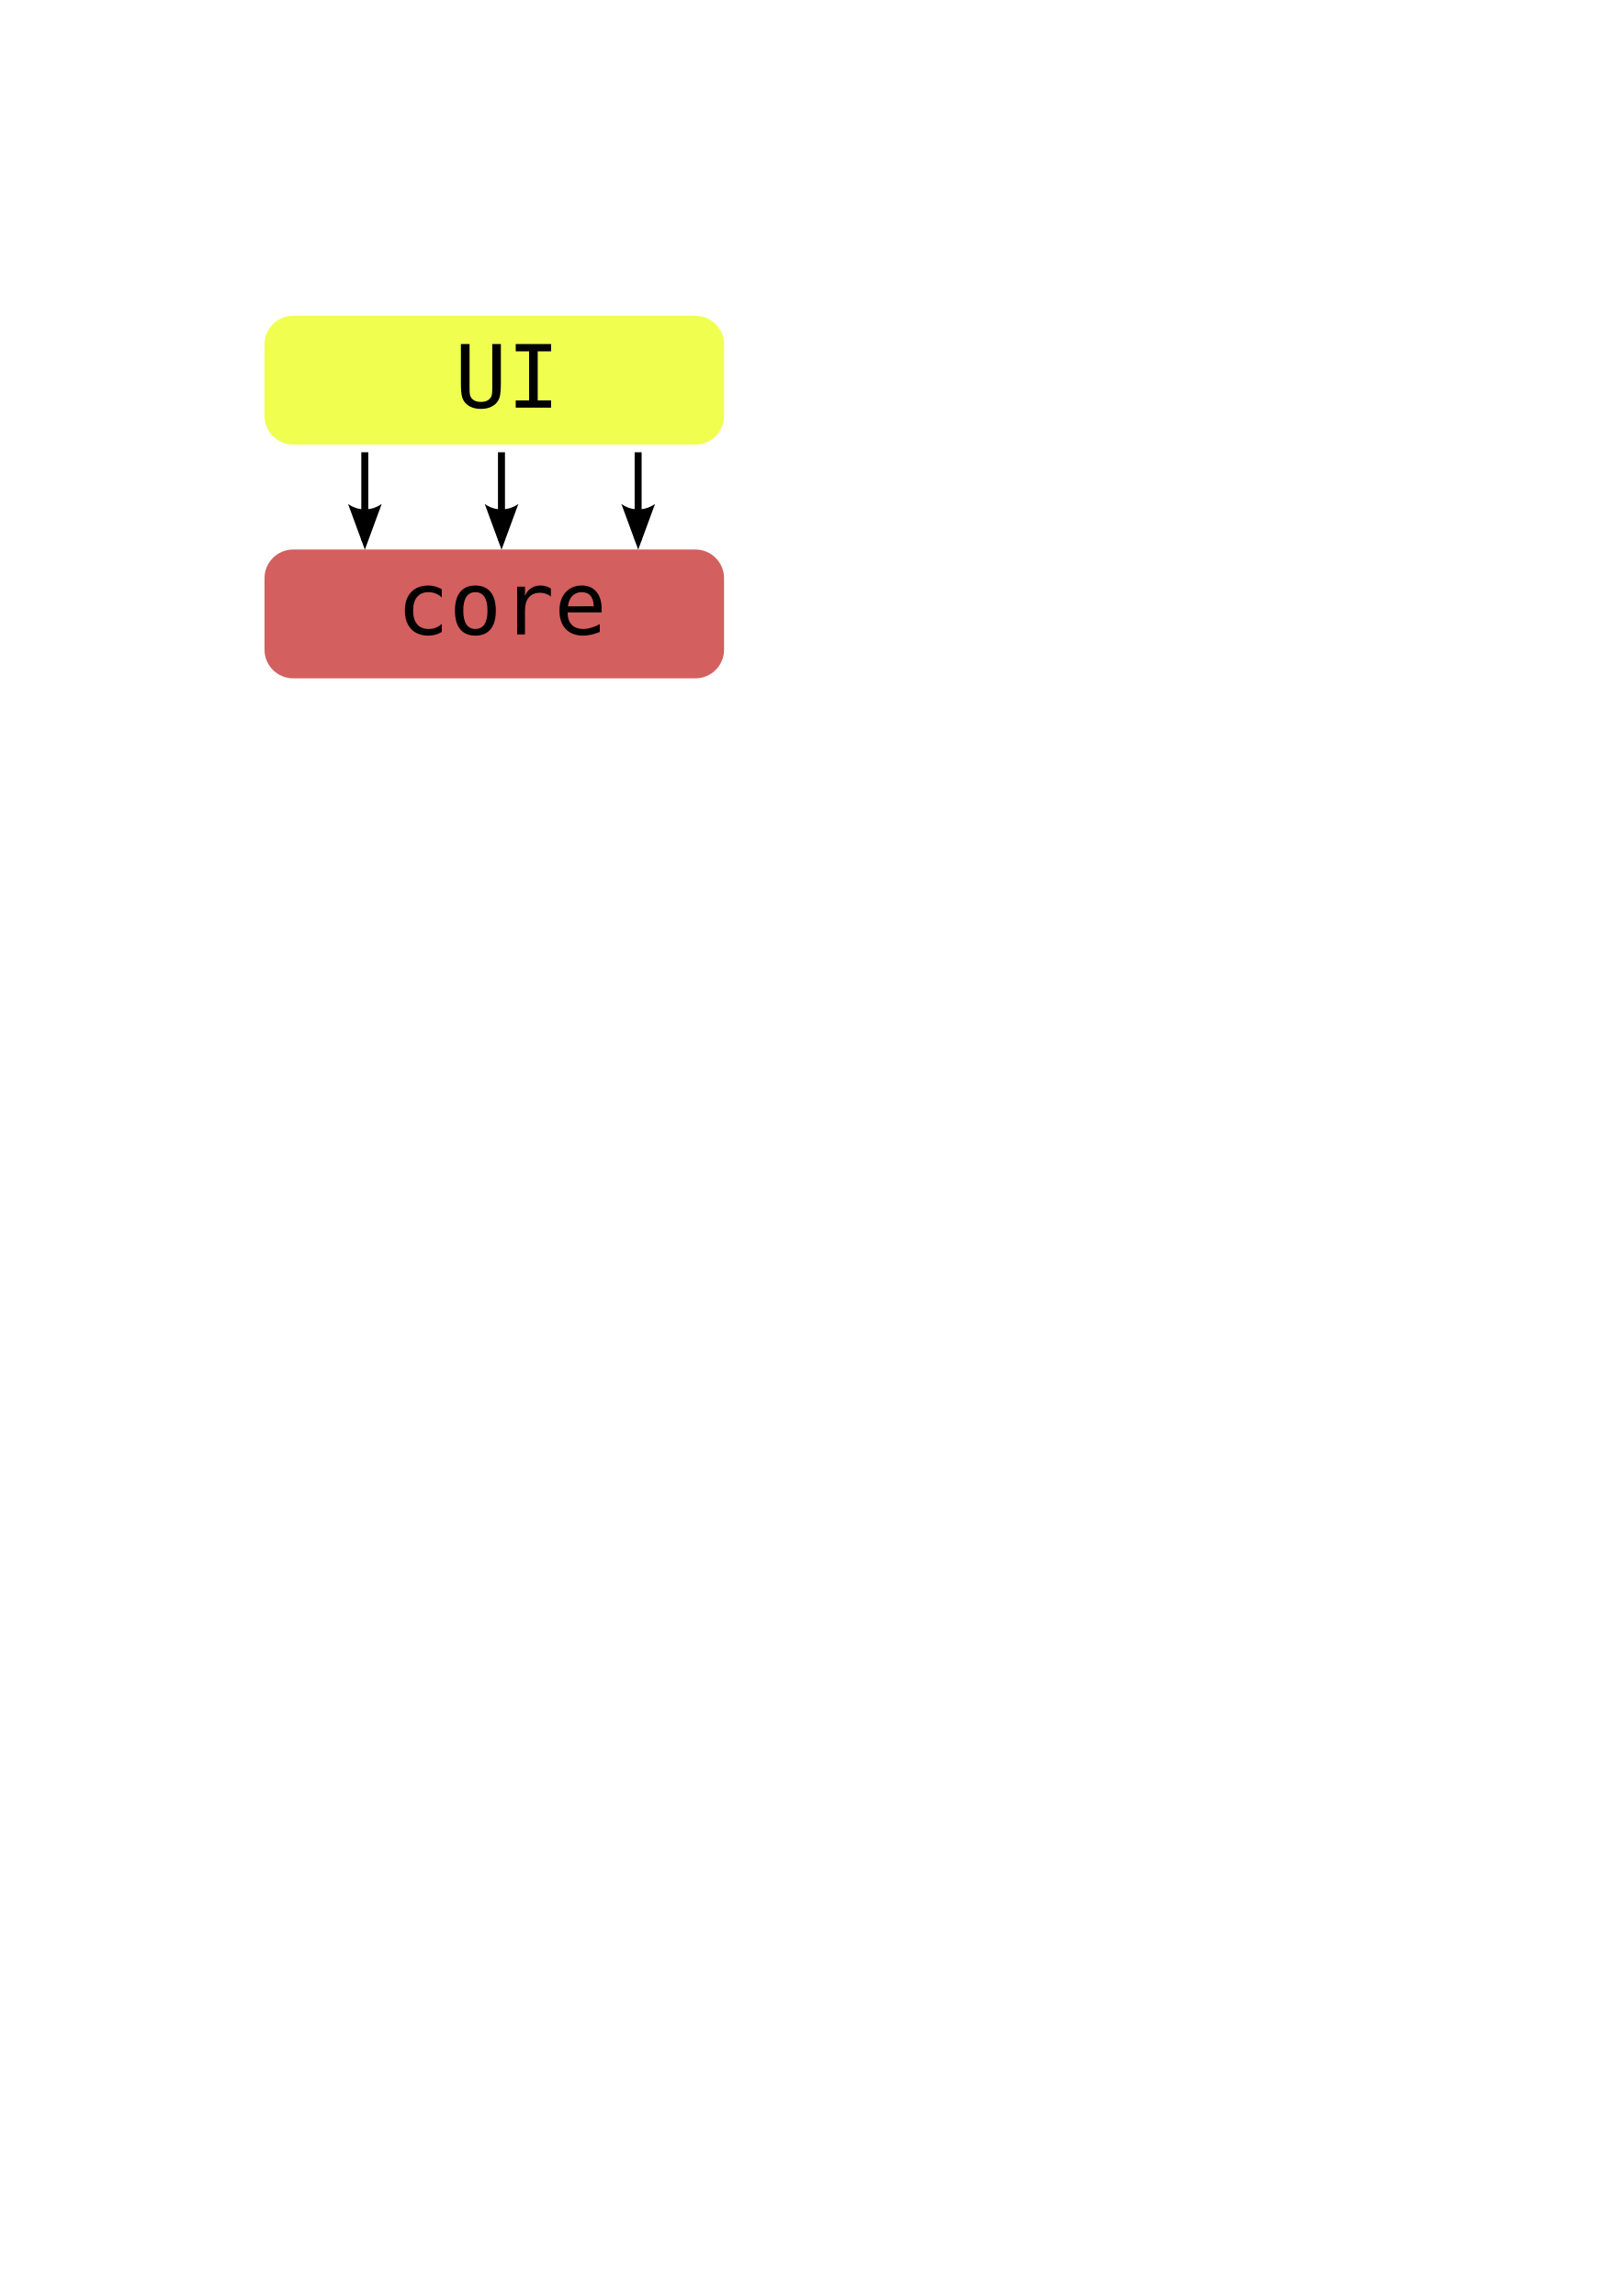
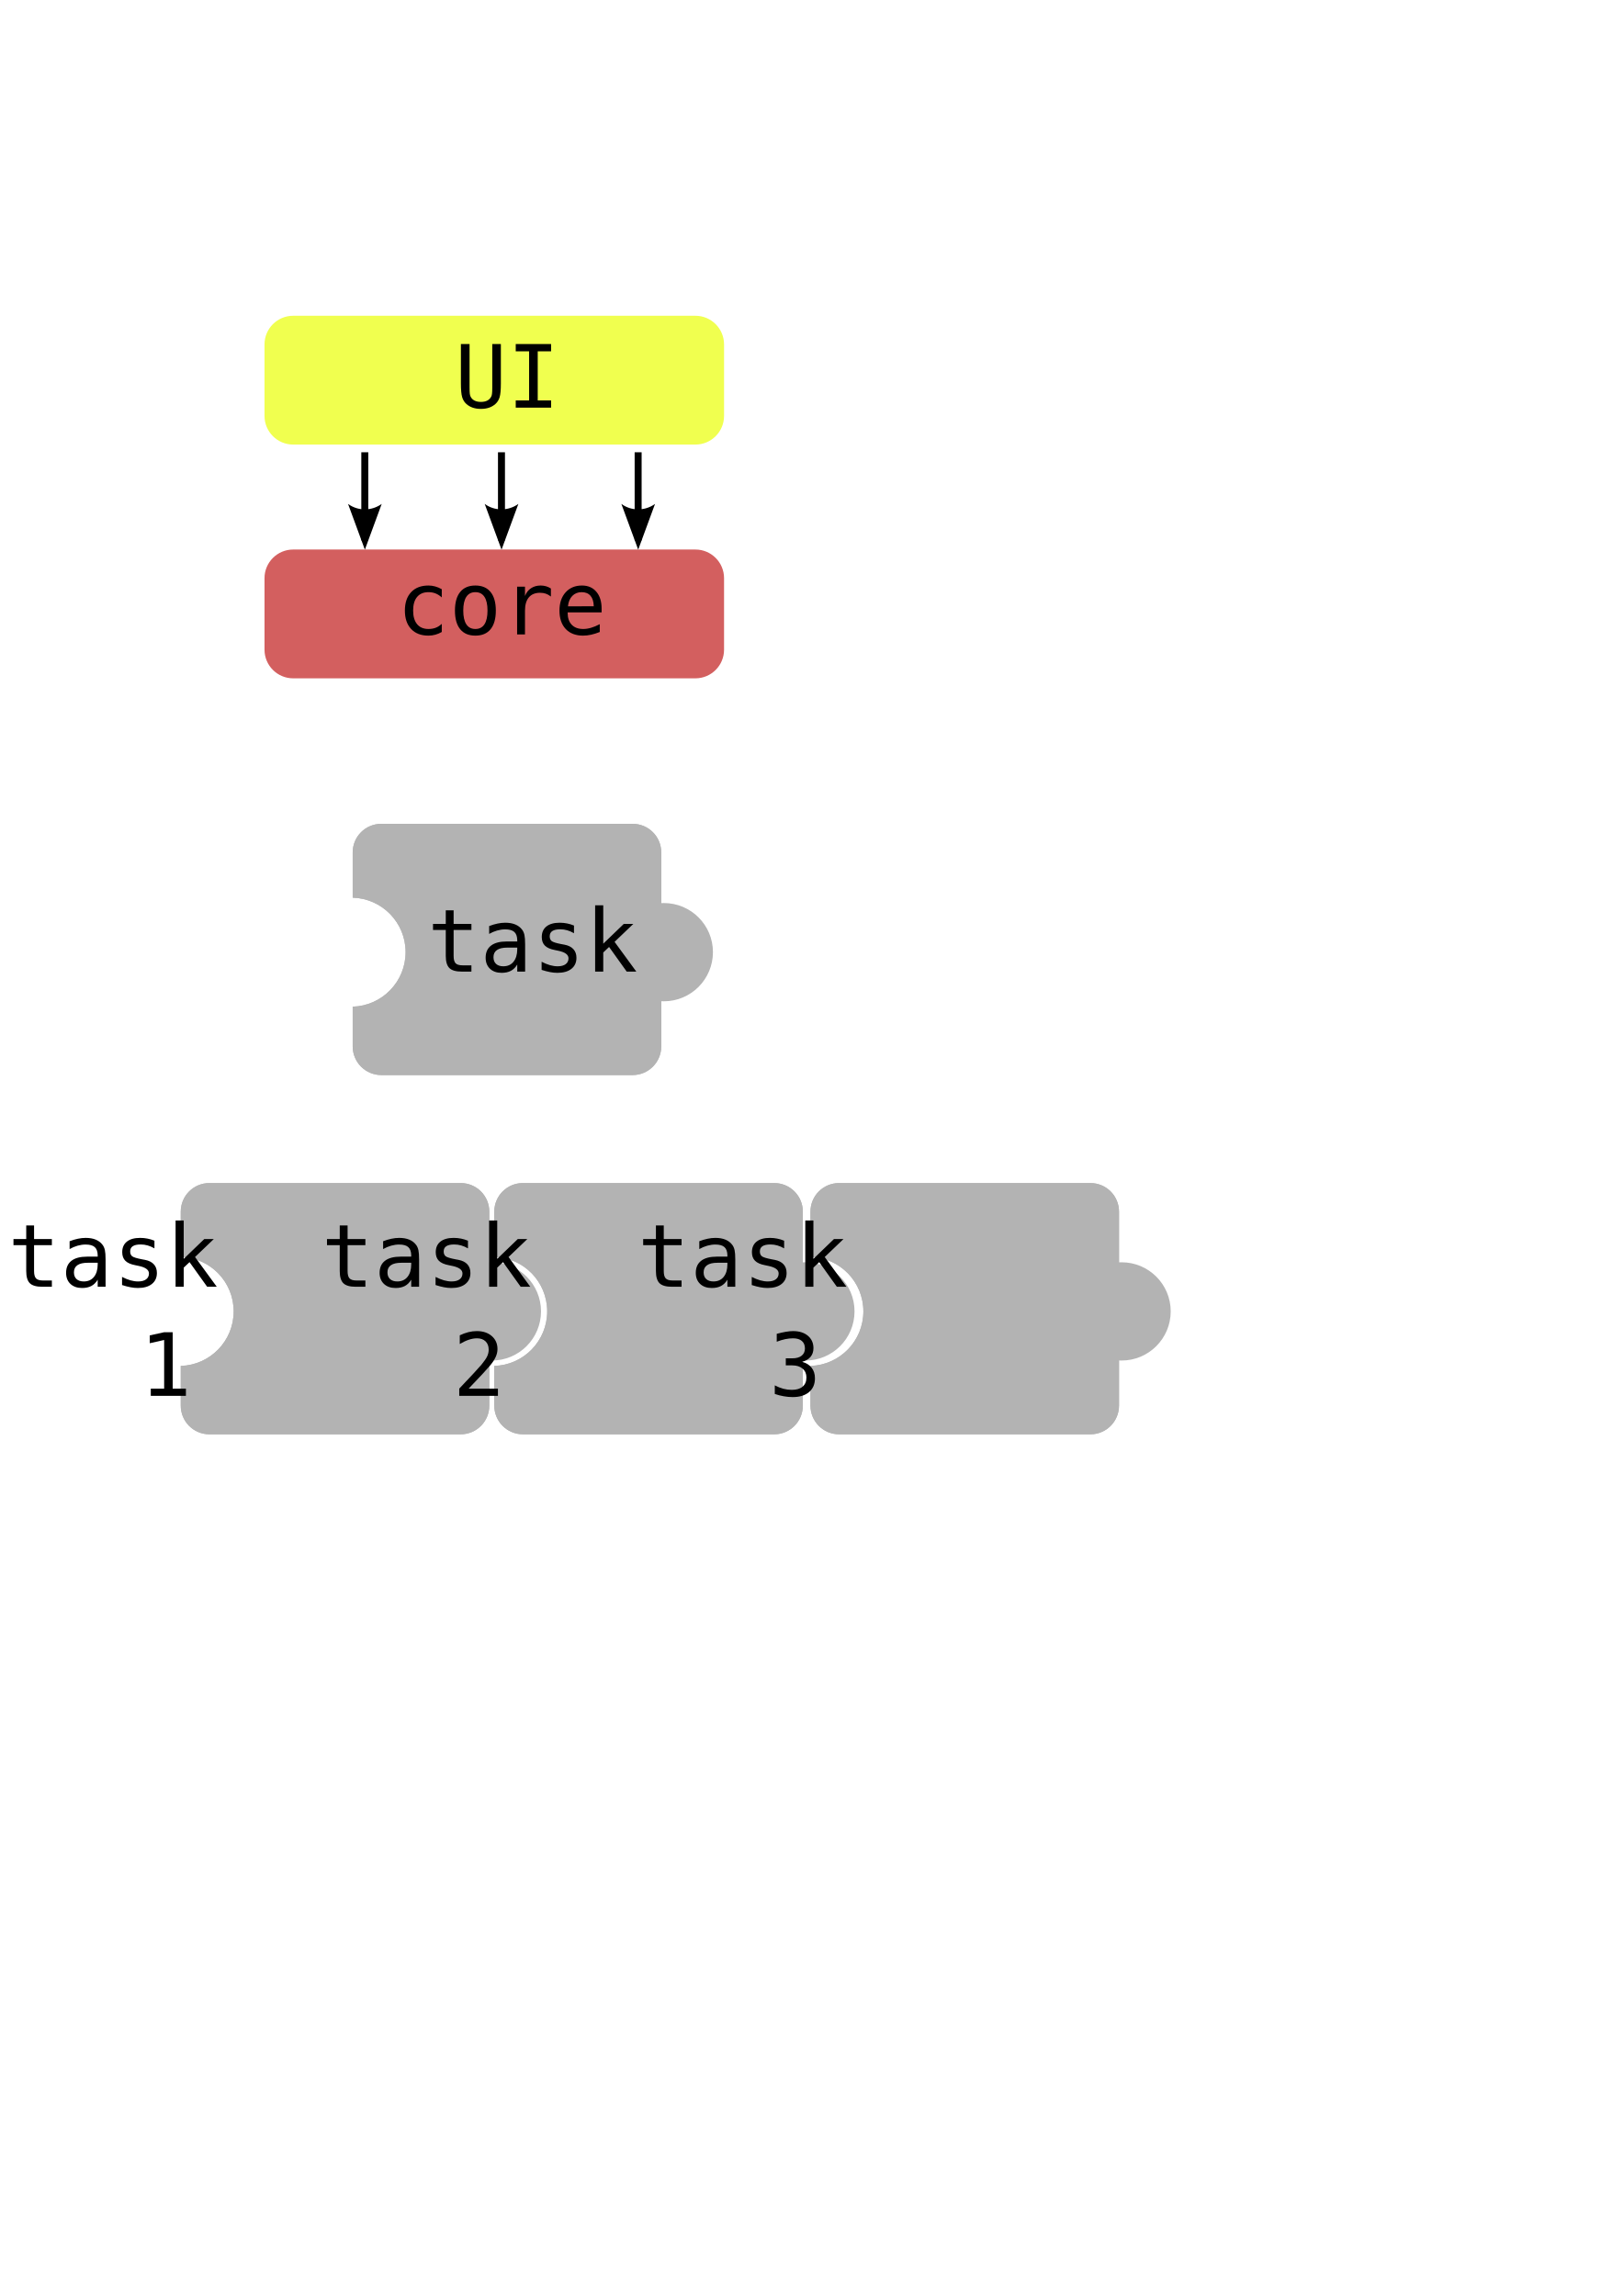
<svg xmlns="http://www.w3.org/2000/svg" width="744.094" height="1052.362" id="svg2" version="1.1">
  <defs id="defs4">
    <marker orient="auto" refY="0.0" refX="0.0" id="Arrow2Mend" style="overflow:visible;">
      <path id="path3802" style="fill-rule:evenodd;stroke-width:0.625;stroke-linejoin:round;" d="M 8.719,4.034 L -2.207,0.016 L 8.719,-4.002 C 6.973,-1.63 6.983,1.616 8.719,4.034 z " transform="scale(0.6) rotate(180) translate(0,0)" />
    </marker>
    <marker orient="auto" refY="0.0" refX="0.0" id="Arrow1Mend" style="overflow:visible;">
      <path id="path3784" d="M 0.0,0.0 L 5.0,-5.0 L -12.5,0.0 L 5.0,5.0 L 0.0,0.0 z " style="fill-rule:evenodd;stroke:#000000;stroke-width:1.0pt;" transform="scale(0.4) rotate(180) translate(10,0)" />
    </marker>
  </defs>
  <g id="layer1">
-     <rect style="fill:#d35f5f;fill-opacity:1;stroke:none" id="rect2985" width="210.595" height="59.037" x="121.218" y="251.873" rx="13.132" ry="13.132" />
-     <text xml:space="preserve" style="font-size:40px;font-style:normal;font-variant:normal;font-weight:normal;font-stretch:normal;text-align:start;line-height:125%;letter-spacing:0px;word-spacing:0px;text-anchor:start;fill:#000000;fill-opacity:1;stroke:none;font-family:Consolas;-inkscape-font-specification:Consolas" x="181.735" y="290.779" id="text3761">
-       <tspan id="tspan3763" x="181.735" y="290.779">core</tspan>
-     </text>
-     <rect ry="13.132" rx="13.132" y="144.73" x="121.218" height="59.037" width="210.595" id="rect3765" style="fill:#f0ff4f;fill-opacity:1;stroke:none" />
-     <text xml:space="preserve" style="font-size:40px;font-style:normal;font-variant:normal;font-weight:normal;font-stretch:normal;text-align:start;line-height:125%;letter-spacing:0px;word-spacing:0px;text-anchor:start;fill:#000000;fill-opacity:1;stroke:none;font-family:Consolas;-inkscape-font-specification:Consolas" x="208.345" y="186.856" id="text3757">
-       <tspan id="tspan3759" x="208.345" y="186.856">UI</tspan>
-     </text>
-     <path style="fill:none;stroke:#000000;stroke-width:3.2;stroke-linecap:butt;stroke-linejoin:miter;stroke-miterlimit:4;stroke-opacity:1;stroke-dasharray:none;marker-end:url(#Arrow2Mend)" d="m 167.18,207.298 0,40.406" id="path3769" />
-     <path style="fill:none;stroke:#000000;stroke-width:3.2;stroke-linecap:butt;stroke-linejoin:miter;stroke-miterlimit:4;stroke-opacity:1;stroke-dasharray:none;marker-end:url(#Arrow2Mend)" d="m 229.81,207.298 0,40.406" id="path4217" />
-     <path id="path4221" d="m 292.439,207.298 0,40.406" style="fill:none;stroke:#000000;stroke-width:3.2;stroke-linecap:butt;stroke-linejoin:miter;stroke-miterlimit:4;stroke-opacity:1;stroke-dasharray:none;marker-end:url(#Arrow2Mend)" />
+     <g id="g4549">
+       <rect ry="13.132" rx="13.132" y="251.873" x="121.218" height="59.037" width="210.595" id="rect2985" style="fill:#d35f5f;fill-opacity:1;stroke:none" />
+       <text id="text3761" y="290.779" x="181.735" style="font-size:40px;font-style:normal;font-variant:normal;font-weight:normal;font-stretch:normal;text-align:start;line-height:125%;letter-spacing:0px;word-spacing:0px;text-anchor:start;fill:#000000;fill-opacity:1;stroke:none;font-family:Consolas;-inkscape-font-specification:Consolas" xml:space="preserve">
+         <tspan y="290.779" x="181.735" id="tspan3763">core</tspan>
+       </text>
+       <rect style="fill:#f0ff4f;fill-opacity:1;stroke:none" id="rect3765" width="210.595" height="59.037" x="121.218" y="144.73" rx="13.132" ry="13.132" />
+       <text id="text3757" y="186.856" x="208.345" style="font-size:40px;font-style:normal;font-variant:normal;font-weight:normal;font-stretch:normal;text-align:start;line-height:125%;letter-spacing:0px;word-spacing:0px;text-anchor:start;fill:#000000;fill-opacity:1;stroke:none;font-family:Consolas;-inkscape-font-specification:Consolas" xml:space="preserve">
+         <tspan y="186.856" x="208.345" id="tspan3759">UI</tspan>
+       </text>
+       <path id="path3769" d="m 167.18,207.298 0,40.406" style="fill:none;stroke:#000000;stroke-width:3.2;stroke-linecap:butt;stroke-linejoin:miter;stroke-miterlimit:4;stroke-opacity:1;stroke-dasharray:none;marker-end:url(#Arrow2Mend)" />
+       <path id="path4217" d="m 229.81,207.298 0,40.406" style="fill:none;stroke:#000000;stroke-width:3.2;stroke-linecap:butt;stroke-linejoin:miter;stroke-miterlimit:4;stroke-opacity:1;stroke-dasharray:none;marker-end:url(#Arrow2Mend)" />
+       <path style="fill:none;stroke:#000000;stroke-width:3.2;stroke-linecap:butt;stroke-linejoin:miter;stroke-miterlimit:4;stroke-opacity:1;stroke-dasharray:none;marker-end:url(#Arrow2Mend)" d="m 292.439,207.298 0,40.406" id="path4221" />
+     </g>
+     <g id="g4560">
+       <path id="rect4447" d="M 174.75 377.594 C 167.475 377.594 161.625 383.444 161.625 390.719 L 161.625 411.438 C 175.083 411.837 185.875 422.851 185.875 436.406 C 185.875 449.962 175.084 461.007 161.625 461.406 L 161.625 479.594 C 161.625 486.869 167.475 492.75 174.75 492.75 L 289.906 492.75 C 297.181 492.75 303.031 486.869 303.031 479.594 L 303.031 390.719 C 303.031 383.444 297.181 377.594 289.906 377.594 L 174.75 377.594 z " style="fill:#b3b3b3;fill-opacity:1;stroke:none" />
+       <path id="path4451" d="M 174.75 377.594 C 167.475 377.594 161.625 383.444 161.625 390.719 L 161.625 411.438 C 175.083 411.837 185.875 422.851 185.875 436.406 C 185.875 449.962 175.084 461.007 161.625 461.406 L 161.625 479.594 C 161.625 486.869 167.475 492.75 174.75 492.75 L 289.906 492.75 C 297.181 492.75 303.031 486.869 303.031 479.594 L 303.031 458.906 C 303.425 458.927 303.82 458.938 304.219 458.938 C 316.646 458.938 326.719 448.833 326.719 436.406 C 326.719 423.979 316.646 413.906 304.219 413.906 C 303.82 413.906 303.425 413.917 303.031 413.938 L 303.031 390.719 C 303.031 383.444 297.181 377.594 289.906 377.594 L 174.75 377.594 z " style="fill:#b3b3b3;fill-opacity:1;stroke:none" />
+       <text xml:space="preserve" style="font-size:40px;font-style:normal;font-variant:normal;font-weight:normal;font-stretch:normal;text-align:start;line-height:125%;letter-spacing:0px;word-spacing:0px;text-anchor:start;fill:#000000;fill-opacity:1;stroke:none;font-family:Consolas;-inkscape-font-specification:Consolas" x="195.877" y="445.332" id="text4481">
+         <tspan id="tspan4483" x="195.877" y="445.332">task</tspan>
+       </text>
+     </g>
+     <g id="g4566">
+       <path style="fill:#b3b3b3;fill-opacity:1;stroke:none" d="m 95.958,542.249 c -7.275,0 -13.125,5.85 -13.125,13.125 l 0,20.719 c 13.458,0.399 24.25,11.414 24.25,24.969 0,13.555 -10.791,24.601 -24.25,25 l 0,18.188 c 0,7.275 5.85,13.156 13.125,13.156 l 115.156,0 c 7.275,0 13.125,-5.881 13.125,-13.156 l 0,-88.875 c 0,-7.275 -5.85,-13.125 -13.125,-13.125 l -115.156,0 z" id="path4485" />
+       <path style="fill:#b3b3b3;fill-opacity:1;stroke:none" d="m 95.958,542.249 c -7.275,0 -13.125,5.85 -13.125,13.125 l 0,20.719 c 13.458,0.399 24.25,11.414 24.25,24.969 0,13.555 -10.791,24.601 -24.25,25 l 0,18.188 c 0,7.275 5.85,13.156 13.125,13.156 l 115.156,0 c 7.275,0 13.125,-5.881 13.125,-13.156 l 0,-20.688 c 0.394,0.021 0.789,0.031 1.188,0.031 12.427,0 22.5,-10.104 22.5,-22.531 0,-12.427 -10.073,-22.5 -22.5,-22.5 -0.399,0 -0.794,0.011 -1.188,0.031 l 0,-23.219 c 0,-7.275 -5.85,-13.125 -13.125,-13.125 l -115.156,0 z" id="path4487" />
+       <text id="text4489" y="589.784" x="160.147" style="font-size:40px;font-style:normal;font-variant:normal;font-weight:normal;font-stretch:normal;text-align:start;line-height:125%;letter-spacing:0px;word-spacing:0px;text-anchor:start;fill:#000000;fill-opacity:1;stroke:none;font-family:Consolas;-inkscape-font-specification:Consolas" xml:space="preserve">
+         <tspan style="text-align:center;text-anchor:middle" y="589.784" x="160.147" id="tspan4491">task</tspan>
+         <tspan style="text-align:center;text-anchor:middle" id="tspan4517" y="639.784" x="160.147">1</tspan>
+       </text>
+       <path id="path4519" d="m 239.634,542.249 c -7.275,0 -13.125,5.85 -13.125,13.125 l 0,20.719 c 13.458,0.399 24.25,11.414 24.25,24.969 0,13.555 -10.791,24.601 -24.25,25 l 0,18.188 c 0,7.275 5.85,13.156 13.125,13.156 l 115.156,0 c 7.275,0 13.125,-5.881 13.125,-13.156 l 0,-88.875 c 0,-7.275 -5.85,-13.125 -13.125,-13.125 l -115.156,0 z" style="fill:#b3b3b3;fill-opacity:1;stroke:none" />
+       <path id="path4521" d="m 239.634,542.249 c -7.275,0 -13.125,5.85 -13.125,13.125 l 0,20.719 c 13.458,0.399 24.25,11.414 24.25,24.969 0,13.555 -10.791,24.601 -24.25,25 l 0,18.188 c 0,7.275 5.85,13.156 13.125,13.156 l 115.156,0 c 7.275,0 13.125,-5.881 13.125,-13.156 l 0,-20.688 c 0.394,0.021 0.789,0.031 1.188,0.031 12.427,0 22.5,-10.104 22.5,-22.531 0,-12.427 -10.073,-22.5 -22.5,-22.5 -0.399,0 -0.794,0.011 -1.188,0.031 l 0,-23.219 c 0,-7.275 -5.85,-13.125 -13.125,-13.125 l -115.156,0 z" style="fill:#b3b3b3;fill-opacity:1;stroke:none" />
+       <text xml:space="preserve" style="font-size:40px;font-style:normal;font-variant:normal;font-weight:normal;font-stretch:normal;text-align:start;line-height:125%;letter-spacing:0px;word-spacing:0px;text-anchor:start;fill:#000000;fill-opacity:1;stroke:none;font-family:Consolas;-inkscape-font-specification:Consolas" x="303.823" y="589.784" id="text4523">
+         <tspan id="tspan4525" x="303.823" y="589.784" style="text-align:center;text-anchor:middle">task</tspan>
+         <tspan x="303.823" y="639.784" id="tspan4527" style="text-align:center;text-anchor:middle">2</tspan>
+       </text>
+       <path id="path4529" d="m 384.53,542.249 c -7.275,0 -13.125,5.85 -13.125,13.125 l 0,20.719 c 13.458,0.399 24.25,11.414 24.25,24.969 0,13.555 -10.791,24.601 -24.25,25 l 0,18.188 c 0,7.275 5.85,13.156 13.125,13.156 l 115.156,0 c 7.275,0 13.125,-5.881 13.125,-13.156 l 0,-88.875 c 0,-7.275 -5.85,-13.125 -13.125,-13.125 l -115.156,0 z" style="fill:#b3b3b3;fill-opacity:1;stroke:none" />
+       <path id="path4531" d="m 384.53,542.249 c -7.275,0 -13.125,5.85 -13.125,13.125 l 0,20.719 c 13.458,0.399 24.25,11.414 24.25,24.969 0,13.555 -10.791,24.601 -24.25,25 l 0,18.188 c 0,7.275 5.85,13.156 13.125,13.156 l 115.156,0 c 7.275,0 13.125,-5.881 13.125,-13.156 l 0,-20.688 c 0.394,0.021 0.789,0.031 1.188,0.031 12.427,0 22.5,-10.104 22.5,-22.531 0,-12.427 -10.073,-22.5 -22.5,-22.5 -0.399,0 -0.794,0.011 -1.188,0.031 l 0,-23.219 c 0,-7.275 -5.85,-13.125 -13.125,-13.125 l -115.156,0 z" style="fill:#b3b3b3;fill-opacity:1;stroke:none" />
+       <text xml:space="preserve" style="font-size:40px;font-style:normal;font-variant:normal;font-weight:normal;font-stretch:normal;text-align:start;line-height:125%;letter-spacing:0px;word-spacing:0px;text-anchor:start;fill:#000000;fill-opacity:1;stroke:none;font-family:Consolas;-inkscape-font-specification:Consolas" x="448.718" y="589.784" id="text4533">
+         <tspan id="tspan4535" x="448.718" y="589.784" style="text-align:center;text-anchor:middle">task</tspan>
+         <tspan x="448.718" y="639.784" id="tspan4537" style="text-align:center;text-anchor:middle">3</tspan>
+       </text>
+     </g>
  </g>
</svg>
